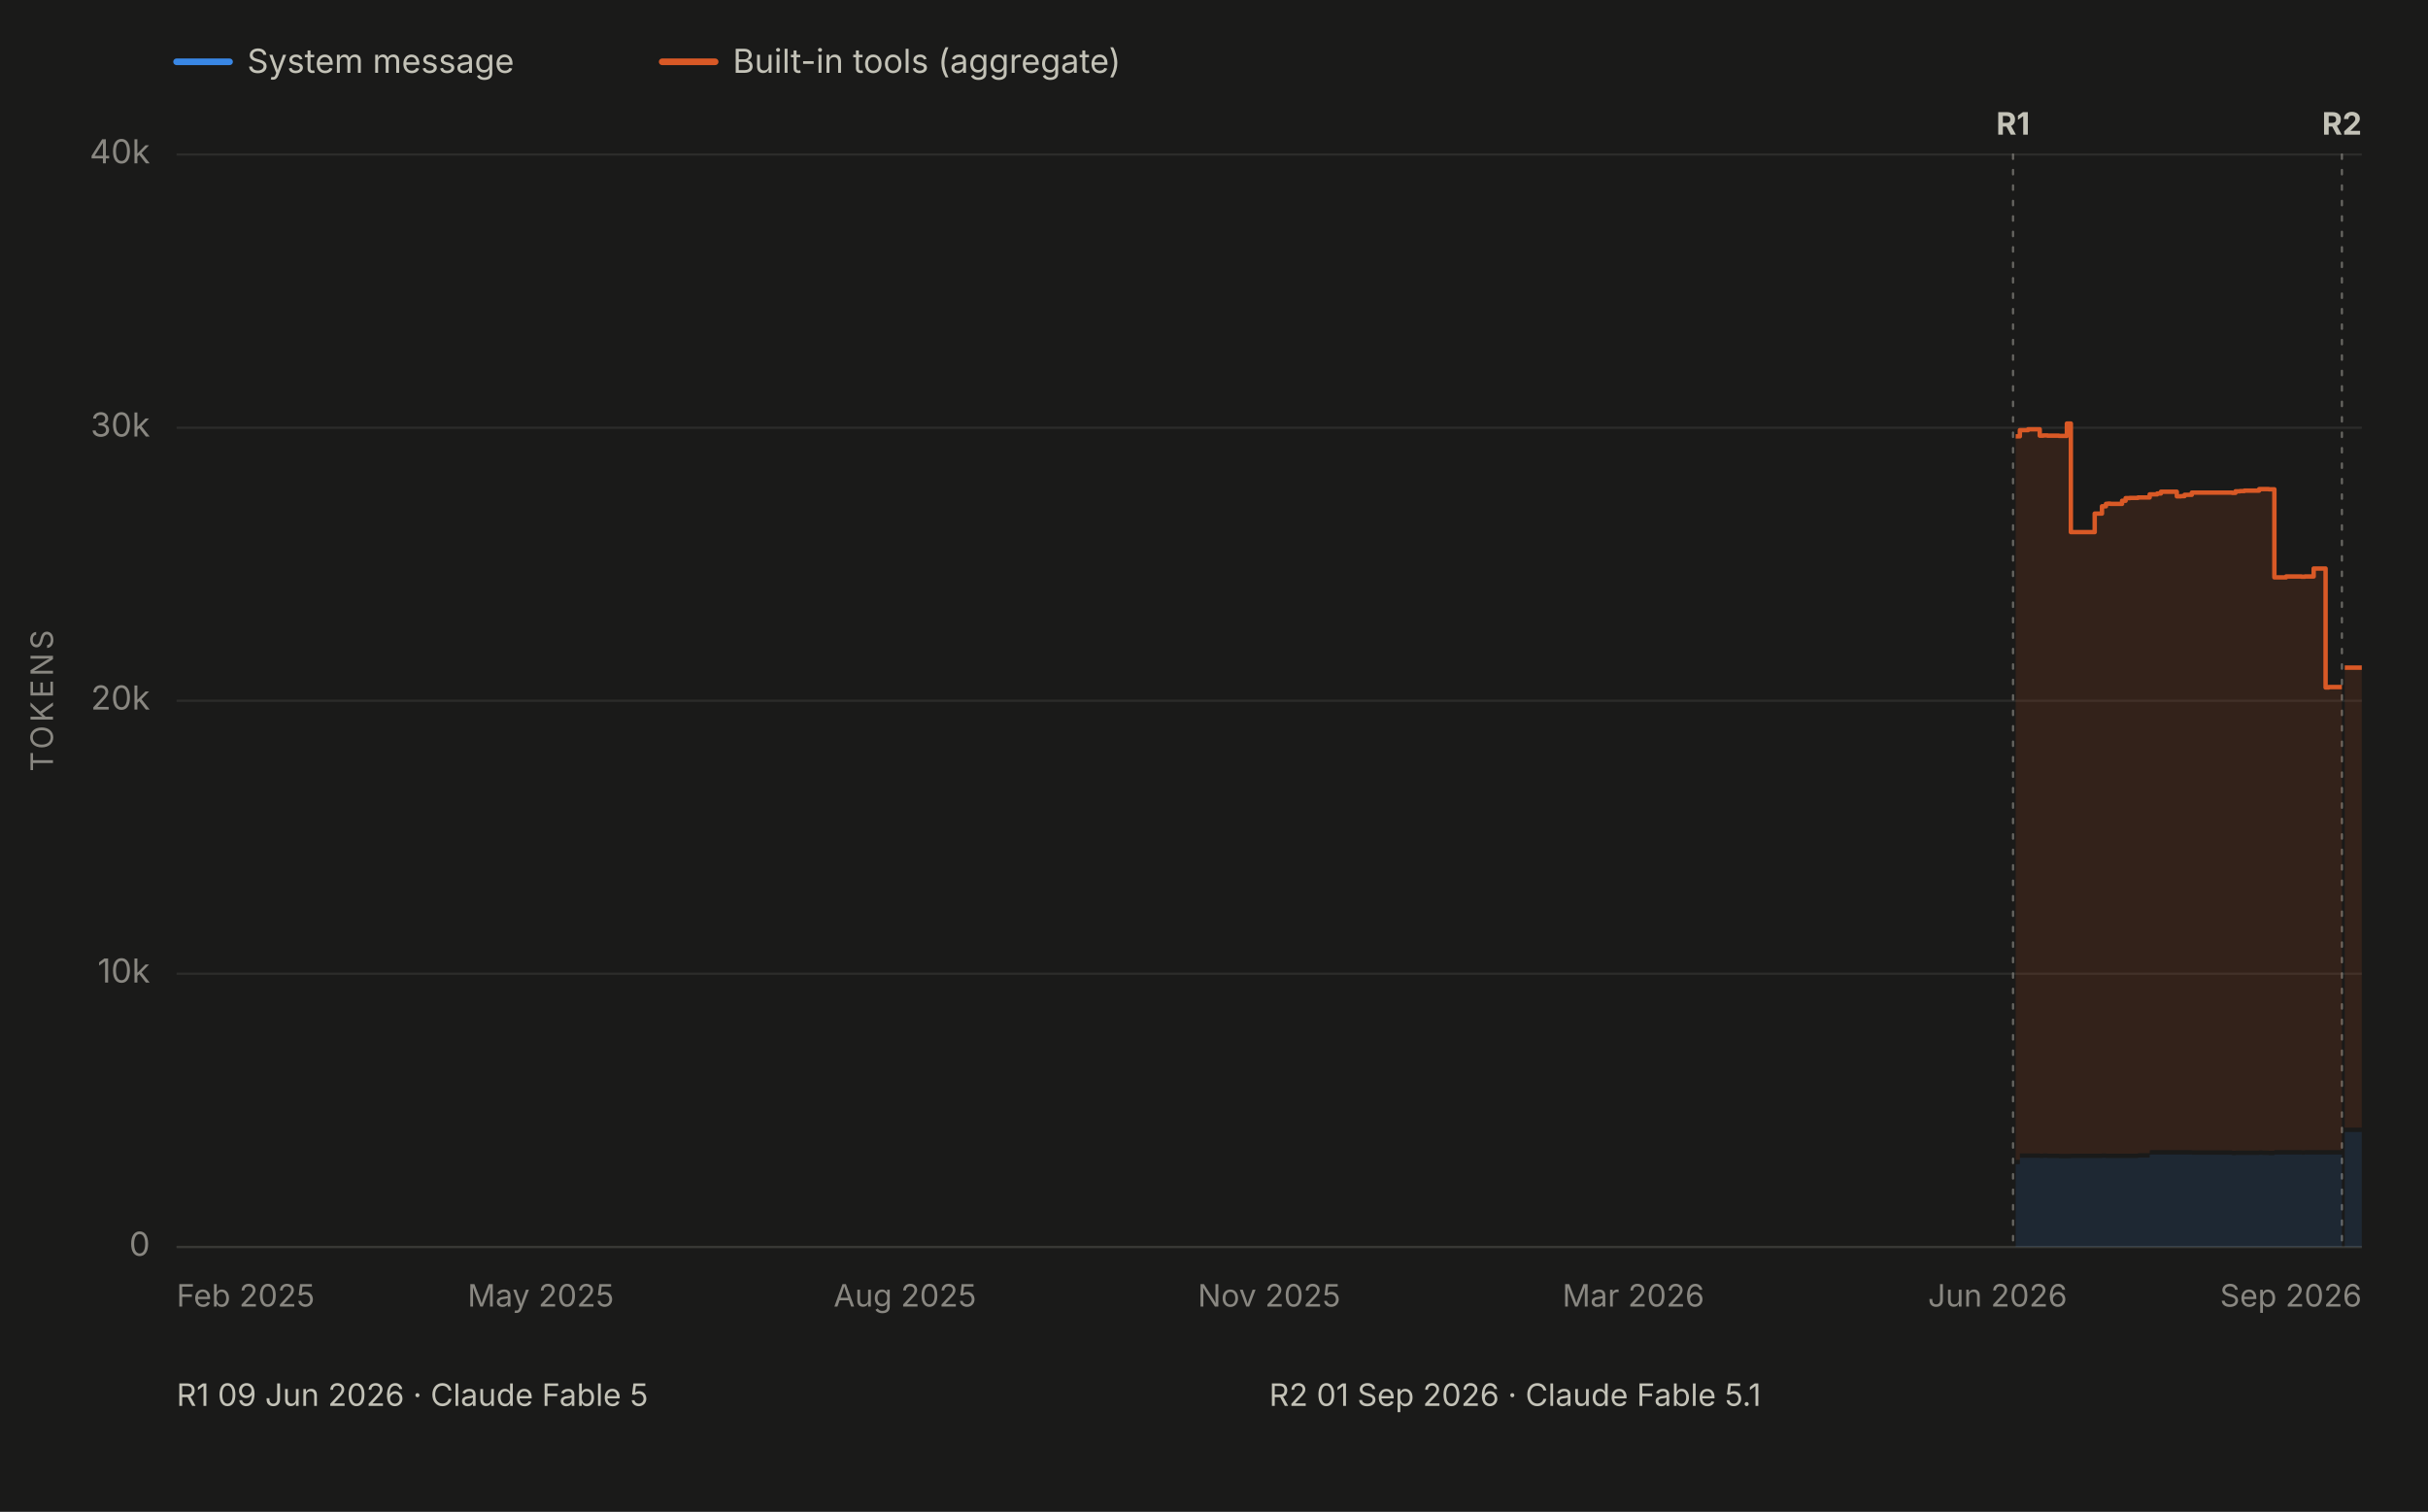
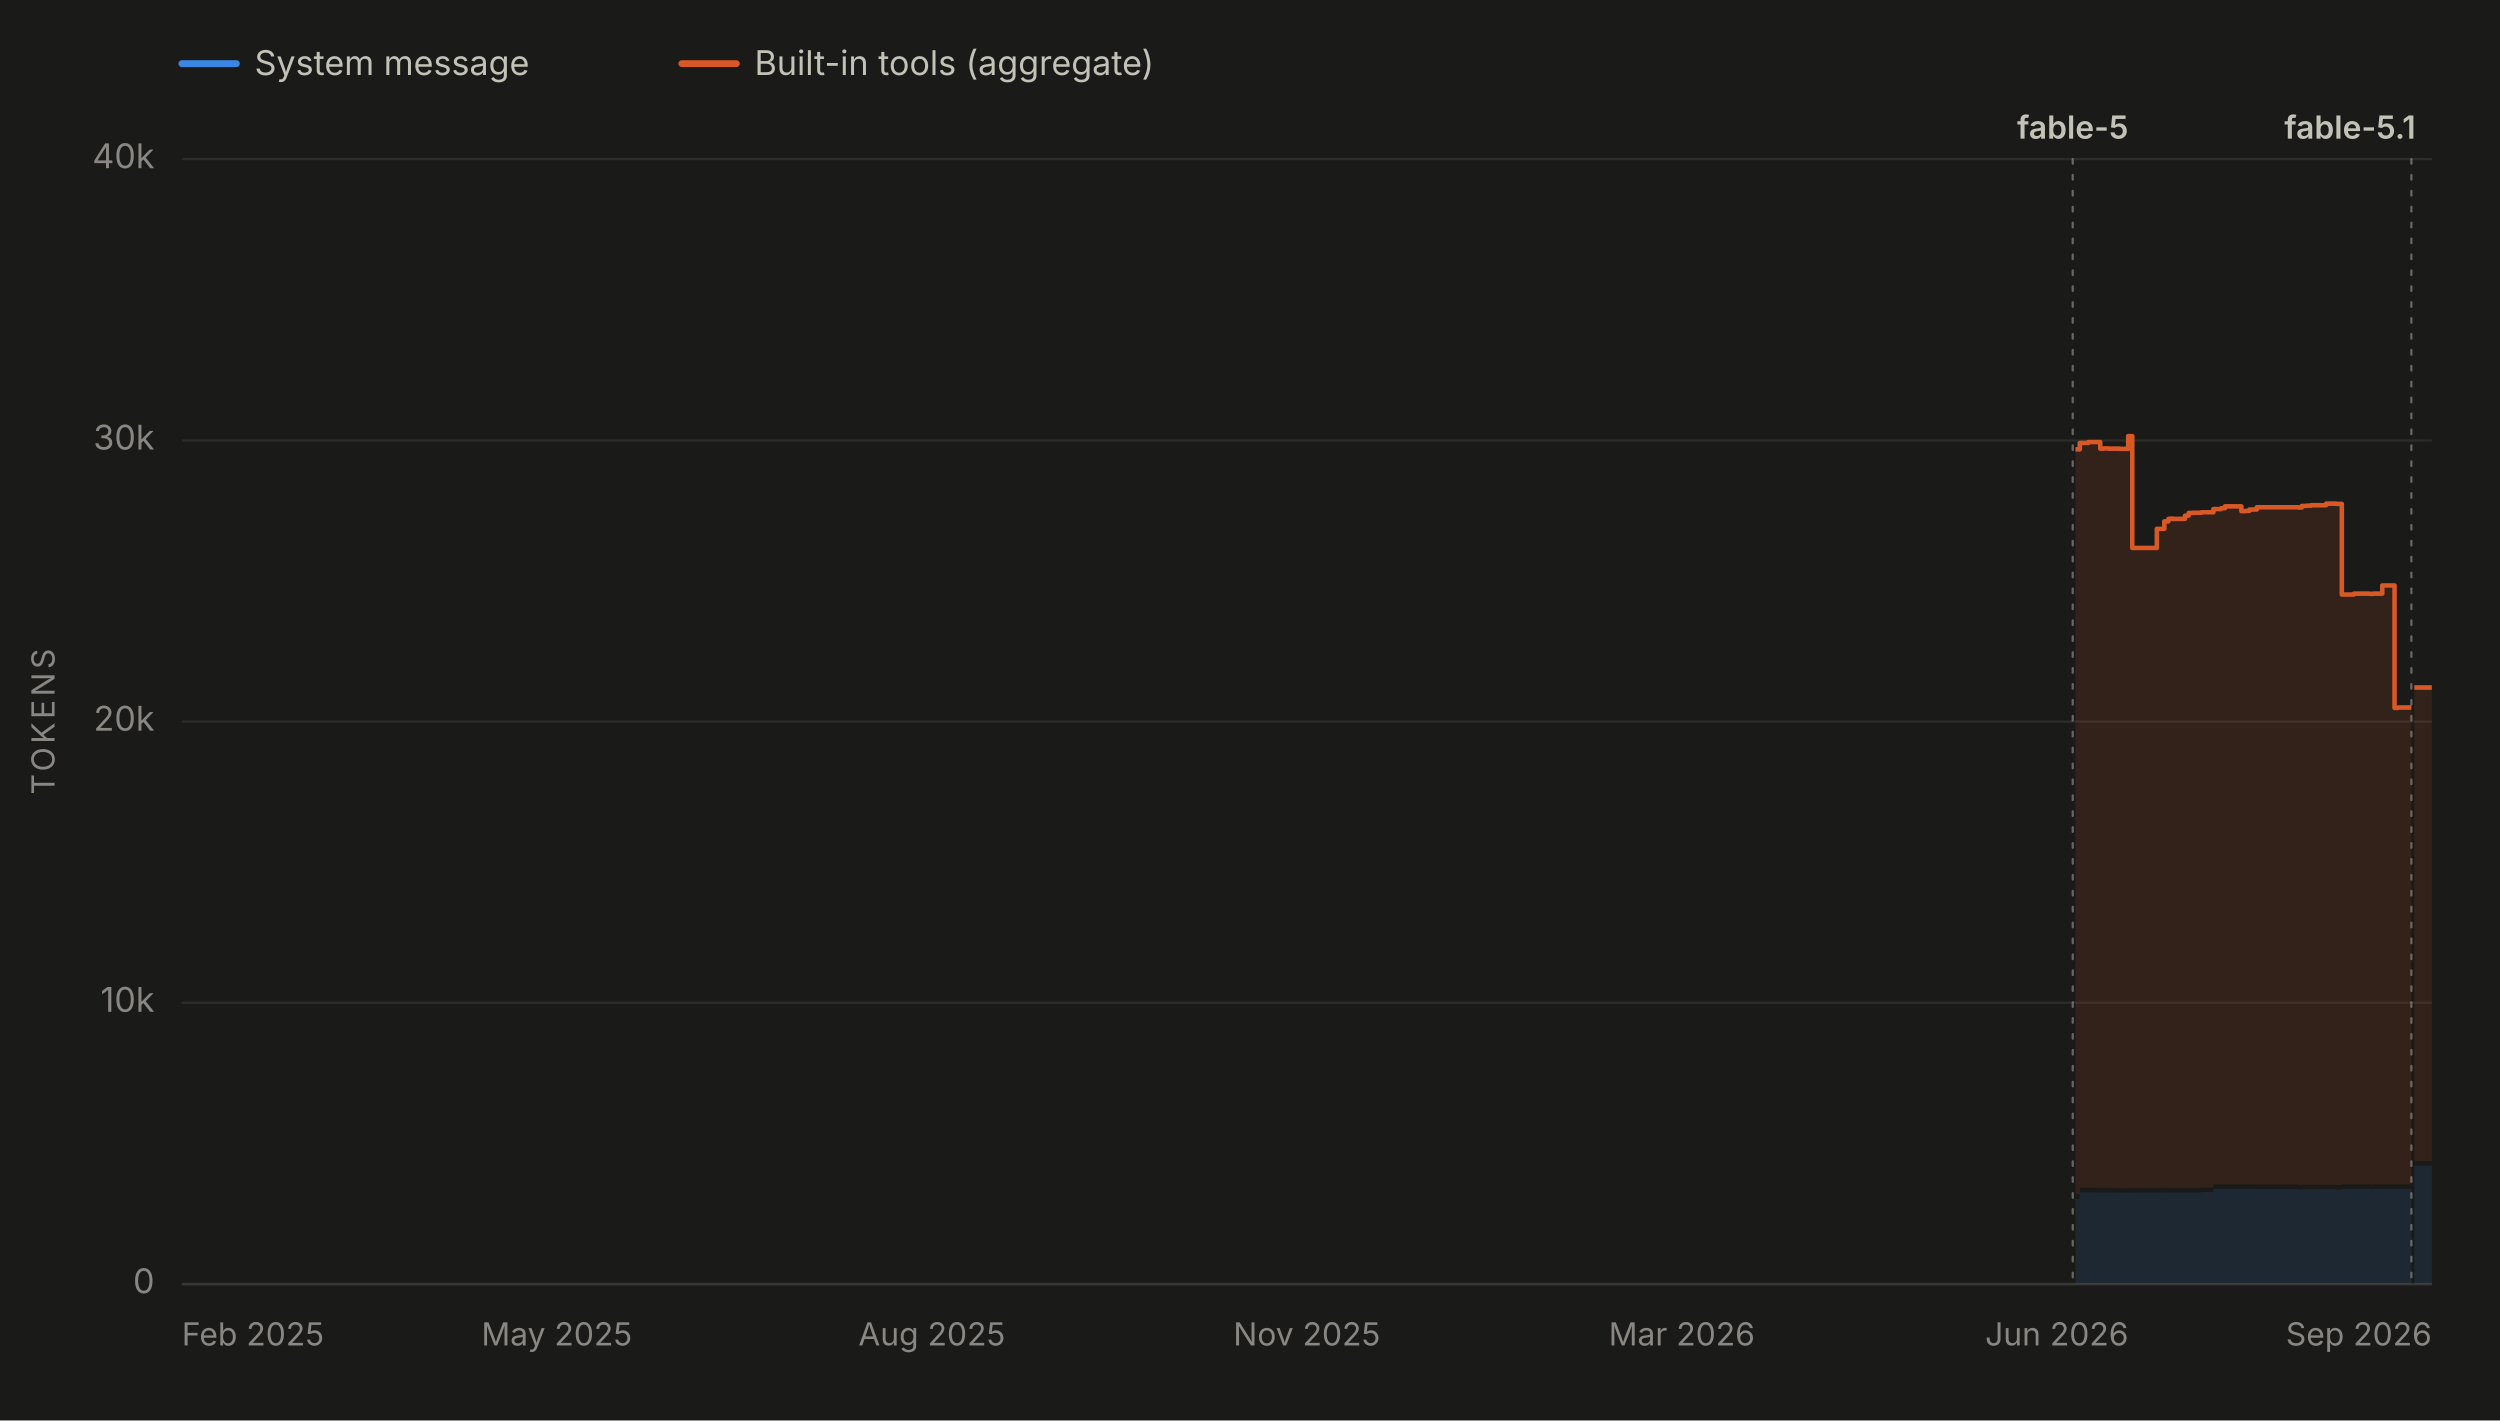
- <svg xmlns="http://www.w3.org/2000/svg" viewBox="0 0 1100 685" width="1100" height="685" role="img" aria-labelledby="chartTitle chartDesc" font-family="system-ui, -apple-system, 'Segoe UI', sans-serif">
-   <rect x="0" y="0" width="1100" height="685" fill="#1a1a19" />
+ <svg xmlns="http://www.w3.org/2000/svg" viewBox="0 0 1100 625" width="1100" height="625" role="img" aria-labelledby="chartTitle chartDesc" font-family="system-ui, -apple-system, 'Segoe UI', sans-serif">
+   <rect x="0" y="0" width="1100" height="625" fill="#1a1a19" />
  <line x1="80" y1="28" x2="104" y2="28" stroke="#3987e5" stroke-width="3" stroke-linecap="round" />
  <text x="112" y="33" font-size="15" fill="#c3c2b7">System message</text>
  <line x1="300" y1="28" x2="324" y2="28" stroke="#d95926" stroke-width="3" stroke-linecap="round" />
  <text x="332" y="33" font-size="15" fill="#c3c2b7">Built-in tools (aggregate)</text>
  <line x1="80" y1="565.0" x2="1070" y2="565.0" stroke="#2c2c2a" stroke-width="1" />
  <text x="68" y="569.0" font-size="15" fill="#898781" text-anchor="end">0</text>
  <line x1="80" y1="441.2" x2="1070" y2="441.2" stroke="#2c2c2a" stroke-width="1" />
  <text x="68" y="445.2" font-size="15" fill="#898781" text-anchor="end">10k</text>
  <line x1="80" y1="317.5" x2="1070" y2="317.5" stroke="#2c2c2a" stroke-width="1" />
  <text x="68" y="321.5" font-size="15" fill="#898781" text-anchor="end">20k</text>
  <line x1="80" y1="193.8" x2="1070" y2="193.8" stroke="#2c2c2a" stroke-width="1" />
  <text x="68" y="197.8" font-size="15" fill="#898781" text-anchor="end">30k</text>
  <line x1="80" y1="70.0" x2="1070" y2="70.0" stroke="#2c2c2a" stroke-width="1" />
  <text x="68" y="74.0" font-size="15" fill="#898781" text-anchor="end">40k</text>
  <text x="24" y="317.5" font-size="14" fill="#898781" text-anchor="middle" letter-spacing="1.5" transform="rotate(-90 24 317.5)">TOKENS</text>
  <line x1="80" y1="565" x2="1070" y2="565" stroke="#383835" stroke-width="1" />
  <text x="80.0" y="592" font-size="14" fill="#898781" text-anchor="start">Feb 2025</text>
  <text x="245.0" y="592" font-size="14" fill="#898781" text-anchor="middle">May 2025</text>
  <text x="410.0" y="592" font-size="14" fill="#898781" text-anchor="middle">Aug 2025</text>
  <text x="575.0" y="592" font-size="14" fill="#898781" text-anchor="middle">Nov 2025</text>
  <text x="740.0" y="592" font-size="14" fill="#898781" text-anchor="middle">Mar 2026</text>
  <text x="905.0" y="592" font-size="14" fill="#898781" text-anchor="middle">Jun 2026</text>
  <text x="1070.0" y="592" font-size="14" fill="#898781" text-anchor="end">Sep 2026</text>
  <g data-release-date="2026-06-09">
    <line x1="912.0" y1="70" x2="912.0" y2="565" stroke="#898781" stroke-width="1" stroke-dasharray="2,5" stroke-linecap="round" opacity="0.7" />
-     <text x="912.0" y="61.0" font-size="14" font-weight="700" fill="#c3c2b7" text-anchor="middle">R1</text>
+     <text x="912.0" y="61.0" font-size="14" font-weight="600" fill="#c3c2b7" text-anchor="middle">fable-5</text>
  </g>
  <g data-release-date="2026-09-01">
    <line x1="1061.0" y1="70" x2="1061.0" y2="565" stroke="#898781" stroke-width="1" stroke-dasharray="2,5" stroke-linecap="round" opacity="0.7" />
-     <text x="1061.0" y="61.0" font-size="14" font-weight="700" fill="#c3c2b7" text-anchor="middle">R2</text>
+     <text x="1034.0" y="61.0" font-size="14" font-weight="600" fill="#c3c2b7" text-anchor="middle">fable-5.1</text>
  </g>
  <g data-selected-models="claude-fable-5">
    <path d="M 913.2 565.0 L 913.2 527.5 L 915.1 527.5 L 915.1 524.6 L 915.7 524.6 L 915.7 524.6 L 917.2 524.6 L 917.2 524.6 L 917.5 524.6 L 917.5 524.6 L 918.8 524.6 L 918.8 524.6 L 919.2 524.6 L 919.2 524.6 L 924.1 524.6 L 924.1 524.7 L 925.7 524.7 L 925.7 524.6 L 927.6 524.6 L 927.6 524.7 L 929.6 524.7 L 929.6 524.7 L 929.7 524.7 L 929.7 524.7 L 932.8 524.7 L 932.8 524.8 L 936.4 524.8 L 936.4 524.8 L 938.2 524.8 L 938.2 524.7 L 939.7 524.7 L 939.7 524.7 L 940.0 524.7 L 940.0 524.7 L 941.8 524.7 L 941.8 524.7 L 943.5 524.7 L 943.5 524.7 L 949.0 524.7 L 949.0 524.7 L 950.2 524.7 L 950.2 524.7 L 952.3 524.7 L 952.3 524.6 L 954.1 524.6 L 954.1 524.7 L 954.9 524.7 L 954.9 524.7 L 956.1 524.7 L 956.1 524.7 L 961.4 524.7 L 961.4 524.7 L 963.0 524.7 L 963.0 524.7 L 963.4 524.7 L 963.4 524.7 L 964.9 524.7 L 964.9 524.7 L 966.5 524.7 L 966.5 524.7 L 968.6 524.7 L 968.6 524.5 L 973.9 524.5 L 973.9 523.2 L 974.4 523.2 L 974.4 523.1 L 975.5 523.1 L 975.5 523.1 L 977.3 523.1 L 977.3 523.1 L 979.0 523.1 L 979.0 523.1 L 981.1 523.1 L 981.1 523.1 L 981.2 523.1 L 981.2 523.1 L 983.0 523.1 L 983.0 523.1 L 986.2 523.1 L 986.2 523.1 L 988.0 523.1 L 988.0 523.1 L 989.7 523.1 L 989.7 523.1 L 993.0 523.1 L 993.0 523.2 L 993.5 523.2 L 993.5 523.2 L 1011.2 523.2 L 1011.2 523.4 L 1012.8 523.4 L 1012.8 523.3 L 1014.8 523.3 L 1014.8 523.3 L 1016.8 523.3 L 1016.8 523.3 L 1018.3 523.3 L 1018.3 523.3 L 1018.6 523.3 L 1018.6 523.3 L 1023.5 523.3 L 1023.5 523.2 L 1025.0 523.2 L 1025.0 523.3 L 1026.9 523.3 L 1026.9 523.3 L 1027.9 523.3 L 1027.9 523.4 L 1028.9 523.4 L 1028.9 523.4 L 1030.4 523.4 L 1030.4 523.1 L 1035.7 523.1 L 1035.7 523.1 L 1037.5 523.1 L 1037.5 523.1 L 1039.3 523.1 L 1039.3 523.1 L 1039.7 523.1 L 1039.7 523.1 L 1041.0 523.1 L 1041.0 523.1 L 1042.7 523.1 L 1042.7 523.2 L 1044.2 523.2 L 1044.2 523.1 L 1045.0 523.1 L 1045.0 523.1 L 1048.2 523.1 L 1048.2 523.1 L 1048.5 523.1 L 1048.5 523.1 L 1048.9 523.1 L 1048.9 523.1 L 1050.0 523.1 L 1050.0 523.1 L 1051.7 523.1 L 1051.7 523.1 L 1053.6 523.1 L 1053.6 523.1 L 1053.8 523.1 L 1053.8 523.1 L 1055.0 523.1 L 1055.0 523.1 L 1060.5 523.1 L 1060.5 523.1 L 1061.0 523.1 L 1061.0 523.1 L 1061.0 565.0 Z" fill="#3987e5" fill-opacity="0.13" stroke="none" />
    <path d="M 913.2 525.5 L 913.2 197.7 L 915.1 197.7 L 915.1 194.9 L 915.7 194.9 L 915.7 194.9 L 917.2 194.9 L 917.2 194.9 L 917.5 194.9 L 917.5 194.9 L 918.8 194.9 L 918.8 194.5 L 919.2 194.5 L 919.2 194.5 L 924.1 194.5 L 924.1 197.4 L 925.7 197.4 L 925.7 197.3 L 927.6 197.3 L 927.6 197.4 L 929.6 197.4 L 929.6 197.4 L 929.7 197.4 L 929.7 197.4 L 932.8 197.4 L 932.8 197.5 L 936.4 197.5 L 936.4 191.9 L 938.2 191.9 L 938.2 241.1 L 939.7 241.1 L 939.7 241.1 L 940.0 241.1 L 940.0 241.1 L 941.8 241.1 L 941.8 241.1 L 943.5 241.1 L 943.5 241.1 L 949.0 241.1 L 949.0 232.7 L 950.2 232.7 L 950.2 232.7 L 952.3 232.7 L 952.3 229.4 L 954.1 229.4 L 954.1 228.3 L 954.9 228.3 L 954.9 228.2 L 956.1 228.2 L 956.1 228.3 L 961.4 228.3 L 961.4 226.9 L 963.0 226.9 L 963.0 225.7 L 963.4 225.7 L 963.4 225.7 L 964.9 225.7 L 964.9 225.6 L 966.5 225.6 L 966.5 225.6 L 968.6 225.6 L 968.6 225.4 L 973.9 225.4 L 973.9 224.0 L 974.4 224.0 L 974.4 224.0 L 975.5 224.0 L 975.5 224.0 L 977.3 224.0 L 977.3 223.6 L 979.0 223.6 L 979.0 222.8 L 981.1 222.8 L 981.1 222.8 L 981.2 222.8 L 981.2 222.8 L 983.0 222.8 L 983.0 222.8 L 986.2 222.8 L 986.2 224.9 L 988.0 224.9 L 988.0 224.8 L 989.7 224.8 L 989.7 224.2 L 993.0 224.2 L 993.0 223.2 L 993.5 223.2 L 993.5 223.2 L 1011.2 223.2 L 1011.2 223.3 L 1012.8 223.3 L 1012.8 222.6 L 1014.8 222.6 L 1014.8 222.5 L 1016.8 222.5 L 1016.8 222.3 L 1018.3 222.3 L 1018.3 222.3 L 1018.6 222.3 L 1018.6 222.3 L 1023.5 222.3 L 1023.5 221.6 L 1025.0 221.6 L 1025.0 221.6 L 1026.9 221.6 L 1026.9 221.6 L 1027.9 221.6 L 1027.9 221.7 L 1028.9 221.7 L 1028.9 221.7 L 1030.4 221.7 L 1030.4 261.6 L 1035.7 261.6 L 1035.7 261.2 L 1037.5 261.2 L 1037.5 261.2 L 1039.3 261.2 L 1039.3 261.2 L 1039.7 261.2 L 1039.7 261.2 L 1041.0 261.2 L 1041.0 261.2 L 1042.7 261.2 L 1042.7 261.3 L 1044.2 261.3 L 1044.2 261.2 L 1045.0 261.2 L 1045.0 261.2 L 1048.2 261.2 L 1048.2 257.6 L 1048.5 257.6 L 1048.5 257.6 L 1048.9 257.6 L 1048.9 257.6 L 1050.0 257.6 L 1050.0 257.6 L 1051.7 257.6 L 1051.7 257.6 L 1053.6 257.6 L 1053.6 311.5 L 1053.8 311.5 L 1053.8 311.5 L 1055.0 311.5 L 1055.0 311.3 L 1060.5 311.3 L 1060.5 311.3 L 1061.0 311.3 L 1061.0 311.3 L 1061.0 521.1 L 1061.0 521.1 L 1060.5 521.1 L 1060.5 521.1 L 1055.0 521.1 L 1055.0 521.1 L 1053.8 521.1 L 1053.8 521.1 L 1053.6 521.1 L 1053.6 521.1 L 1051.7 521.1 L 1051.7 521.1 L 1050.0 521.1 L 1050.0 521.1 L 1048.9 521.1 L 1048.9 521.1 L 1048.5 521.1 L 1048.5 521.1 L 1048.2 521.1 L 1048.2 521.1 L 1045.0 521.1 L 1045.0 521.1 L 1044.2 521.1 L 1044.2 521.2 L 1042.7 521.2 L 1042.7 521.1 L 1041.0 521.1 L 1041.0 521.1 L 1039.7 521.1 L 1039.7 521.1 L 1039.3 521.1 L 1039.3 521.1 L 1037.5 521.1 L 1037.5 521.1 L 1035.7 521.1 L 1035.7 521.1 L 1030.4 521.1 L 1030.4 521.4 L 1028.9 521.4 L 1028.9 521.4 L 1027.9 521.4 L 1027.9 521.3 L 1026.9 521.3 L 1026.9 521.3 L 1025.0 521.3 L 1025.0 521.2 L 1023.5 521.2 L 1023.5 521.3 L 1018.6 521.3 L 1018.6 521.3 L 1018.3 521.3 L 1018.3 521.3 L 1016.8 521.3 L 1016.8 521.3 L 1014.8 521.3 L 1014.8 521.3 L 1012.8 521.3 L 1012.8 521.4 L 1011.2 521.4 L 1011.2 521.2 L 993.5 521.2 L 993.5 521.2 L 993.0 521.2 L 993.0 521.1 L 989.7 521.1 L 989.7 521.1 L 988.0 521.1 L 988.0 521.1 L 986.2 521.1 L 986.2 521.1 L 983.0 521.1 L 983.0 521.1 L 981.2 521.1 L 981.2 521.1 L 981.1 521.1 L 981.1 521.1 L 979.0 521.1 L 979.0 521.1 L 977.3 521.1 L 977.3 521.1 L 975.5 521.1 L 975.5 521.1 L 974.4 521.1 L 974.4 521.2 L 973.9 521.2 L 973.9 522.5 L 968.6 522.5 L 968.6 522.7 L 966.5 522.7 L 966.5 522.7 L 964.9 522.7 L 964.9 522.7 L 963.4 522.7 L 963.4 522.7 L 963.0 522.7 L 963.0 522.7 L 961.4 522.7 L 961.4 522.7 L 956.1 522.7 L 956.1 522.7 L 954.9 522.7 L 954.9 522.7 L 954.1 522.7 L 954.1 522.6 L 952.3 522.6 L 952.3 522.7 L 950.2 522.7 L 950.2 522.7 L 949.0 522.7 L 949.0 522.7 L 943.5 522.7 L 943.5 522.7 L 941.8 522.7 L 941.8 522.7 L 940.0 522.7 L 940.0 522.7 L 939.7 522.7 L 939.7 522.7 L 938.2 522.7 L 938.2 522.8 L 936.4 522.8 L 936.4 522.8 L 932.8 522.8 L 932.8 522.7 L 929.7 522.7 L 929.7 522.7 L 929.6 522.7 L 929.6 522.7 L 927.6 522.7 L 927.6 522.6 L 925.7 522.6 L 925.7 522.7 L 924.1 522.7 L 924.1 522.6 L 919.2 522.6 L 919.2 522.6 L 918.8 522.6 L 918.8 522.6 L 917.5 522.6 L 917.5 522.6 L 917.2 522.6 L 917.2 522.6 L 915.7 522.6 L 915.7 522.6 L 915.1 522.6 L 915.1 525.5 L 913.2 525.5 Z" fill="#d95926" fill-opacity="0.13" stroke="none" />
    <path d="M 913.2 197.7 L 915.1 197.7 L 915.1 194.9 L 915.7 194.9 L 915.7 194.9 L 917.2 194.9 L 917.2 194.9 L 917.5 194.9 L 917.5 194.9 L 918.8 194.9 L 918.8 194.5 L 919.2 194.5 L 919.2 194.5 L 924.1 194.5 L 924.1 197.4 L 925.7 197.4 L 925.7 197.3 L 927.6 197.3 L 927.6 197.4 L 929.6 197.4 L 929.6 197.4 L 929.7 197.4 L 929.7 197.4 L 932.8 197.4 L 932.8 197.5 L 936.4 197.5 L 936.4 191.9 L 938.2 191.9 L 938.2 241.1 L 939.7 241.1 L 939.7 241.1 L 940.0 241.1 L 940.0 241.1 L 941.8 241.1 L 941.8 241.1 L 943.5 241.1 L 943.5 241.1 L 949.0 241.1 L 949.0 232.7 L 950.2 232.7 L 950.2 232.7 L 952.3 232.7 L 952.3 229.4 L 954.1 229.4 L 954.1 228.3 L 954.9 228.3 L 954.9 228.2 L 956.1 228.2 L 956.1 228.3 L 961.4 228.3 L 961.4 226.9 L 963.0 226.9 L 963.0 225.7 L 963.4 225.7 L 963.4 225.7 L 964.9 225.7 L 964.9 225.6 L 966.5 225.6 L 966.5 225.6 L 968.6 225.6 L 968.6 225.4 L 973.9 225.4 L 973.9 224.0 L 974.4 224.0 L 974.4 224.0 L 975.5 224.0 L 975.5 224.0 L 977.3 224.0 L 977.3 223.6 L 979.0 223.6 L 979.0 222.8 L 981.1 222.8 L 981.1 222.8 L 981.2 222.8 L 981.2 222.8 L 983.0 222.8 L 983.0 222.8 L 986.2 222.8 L 986.2 224.9 L 988.0 224.9 L 988.0 224.8 L 989.7 224.8 L 989.7 224.2 L 993.0 224.2 L 993.0 223.2 L 993.5 223.2 L 993.5 223.2 L 1011.2 223.2 L 1011.2 223.3 L 1012.8 223.3 L 1012.8 222.6 L 1014.8 222.6 L 1014.8 222.5 L 1016.8 222.5 L 1016.8 222.3 L 1018.3 222.3 L 1018.3 222.3 L 1018.6 222.3 L 1018.6 222.3 L 1023.5 222.3 L 1023.5 221.6 L 1025.0 221.6 L 1025.0 221.6 L 1026.9 221.6 L 1026.9 221.6 L 1027.9 221.6 L 1027.9 221.7 L 1028.9 221.7 L 1028.9 221.7 L 1030.4 221.7 L 1030.4 261.6 L 1035.7 261.6 L 1035.7 261.2 L 1037.5 261.2 L 1037.5 261.2 L 1039.3 261.2 L 1039.3 261.2 L 1039.7 261.2 L 1039.7 261.2 L 1041.0 261.2 L 1041.0 261.2 L 1042.7 261.2 L 1042.7 261.3 L 1044.2 261.3 L 1044.2 261.2 L 1045.0 261.2 L 1045.0 261.2 L 1048.2 261.2 L 1048.2 257.6 L 1048.5 257.6 L 1048.5 257.6 L 1048.9 257.6 L 1048.9 257.6 L 1050.0 257.6 L 1050.0 257.6 L 1051.7 257.6 L 1051.7 257.6 L 1053.6 257.6 L 1053.6 311.5 L 1053.8 311.5 L 1053.8 311.5 L 1055.0 311.5 L 1055.0 311.3 L 1060.5 311.3 L 1060.5 311.3 L 1061.0 311.3 L 1061.0 311.3" fill="none" stroke="#d95926" stroke-width="2" stroke-linejoin="round" />
  </g>
  <g data-selected-models="claude-fable-5-1">
    <path d="M 1062.3 565.0 L 1062.3 512.9 L 1062.6 512.9 L 1062.6 512.9 L 1064.3 512.9 L 1064.3 512.9 L 1066.2 512.9 L 1066.2 512.9 L 1067.6 512.9 L 1067.6 512.9 L 1070.0 512.9 L 1070.0 513.0 L 1070.0 565.0 Z" fill="#3987e5" fill-opacity="0.13" stroke="none" />
    <path d="M 1062.3 510.9 L 1062.3 302.5 L 1062.6 302.5 L 1062.6 302.5 L 1064.3 302.5 L 1064.3 302.5 L 1066.2 302.5 L 1066.2 302.5 L 1067.6 302.5 L 1067.6 302.5 L 1070.0 302.5 L 1070.0 302.5 L 1070.0 511.0 L 1070.0 510.9 L 1067.6 510.9 L 1067.6 510.9 L 1066.2 510.9 L 1066.2 510.9 L 1064.3 510.9 L 1064.3 510.9 L 1062.6 510.9 L 1062.6 510.9 L 1062.3 510.9 Z" fill="#d95926" fill-opacity="0.13" stroke="none" />
    <path d="M 1062.3 302.5 L 1062.6 302.5 L 1062.6 302.5 L 1064.3 302.5 L 1064.3 302.5 L 1066.2 302.5 L 1066.2 302.5 L 1067.6 302.5 L 1067.6 302.5 L 1070.0 302.5 L 1070.0 302.5" fill="none" stroke="#d95926" stroke-width="2" stroke-linejoin="round" />
  </g>
-   <text x="80.0" y="637.0" font-size="14" fill="#c3c2b7">R1  09 Jun 2026 · Claude Fable 5</text>
-   <text x="575.0" y="637.0" font-size="14" fill="#c3c2b7">R2  01 Sep 2026 · Claude Fable 5.1</text>
</svg>
